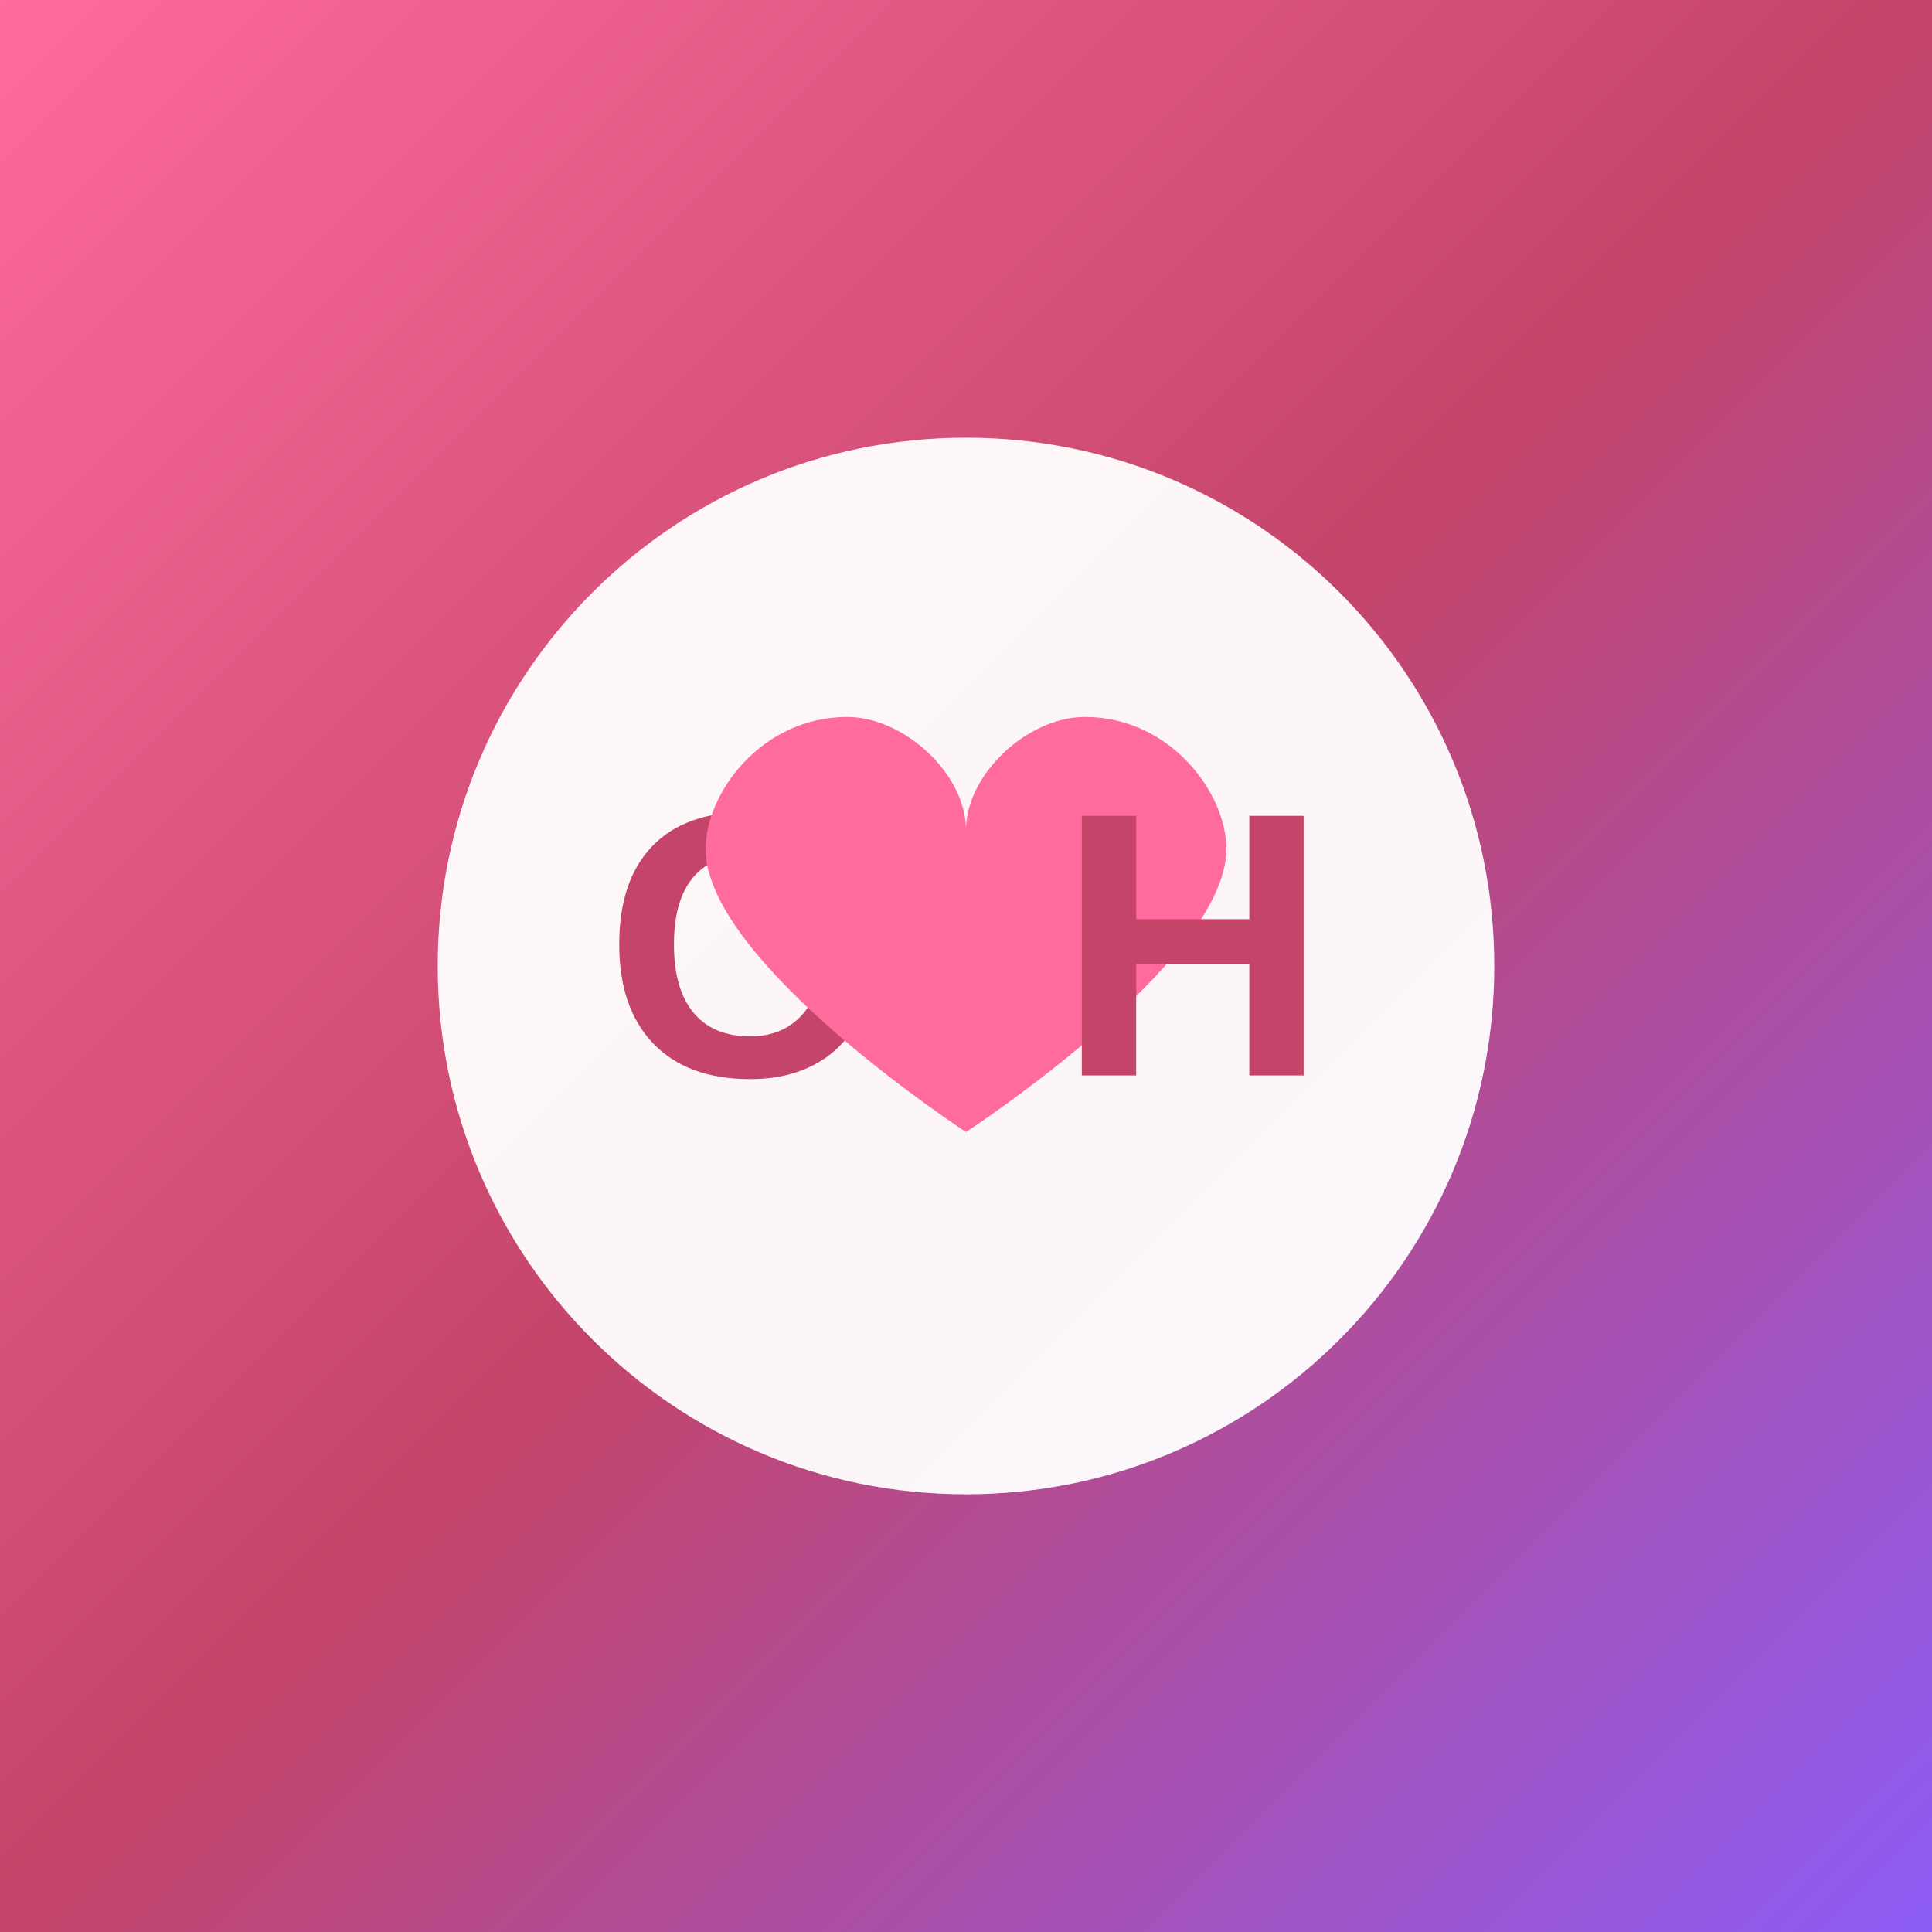
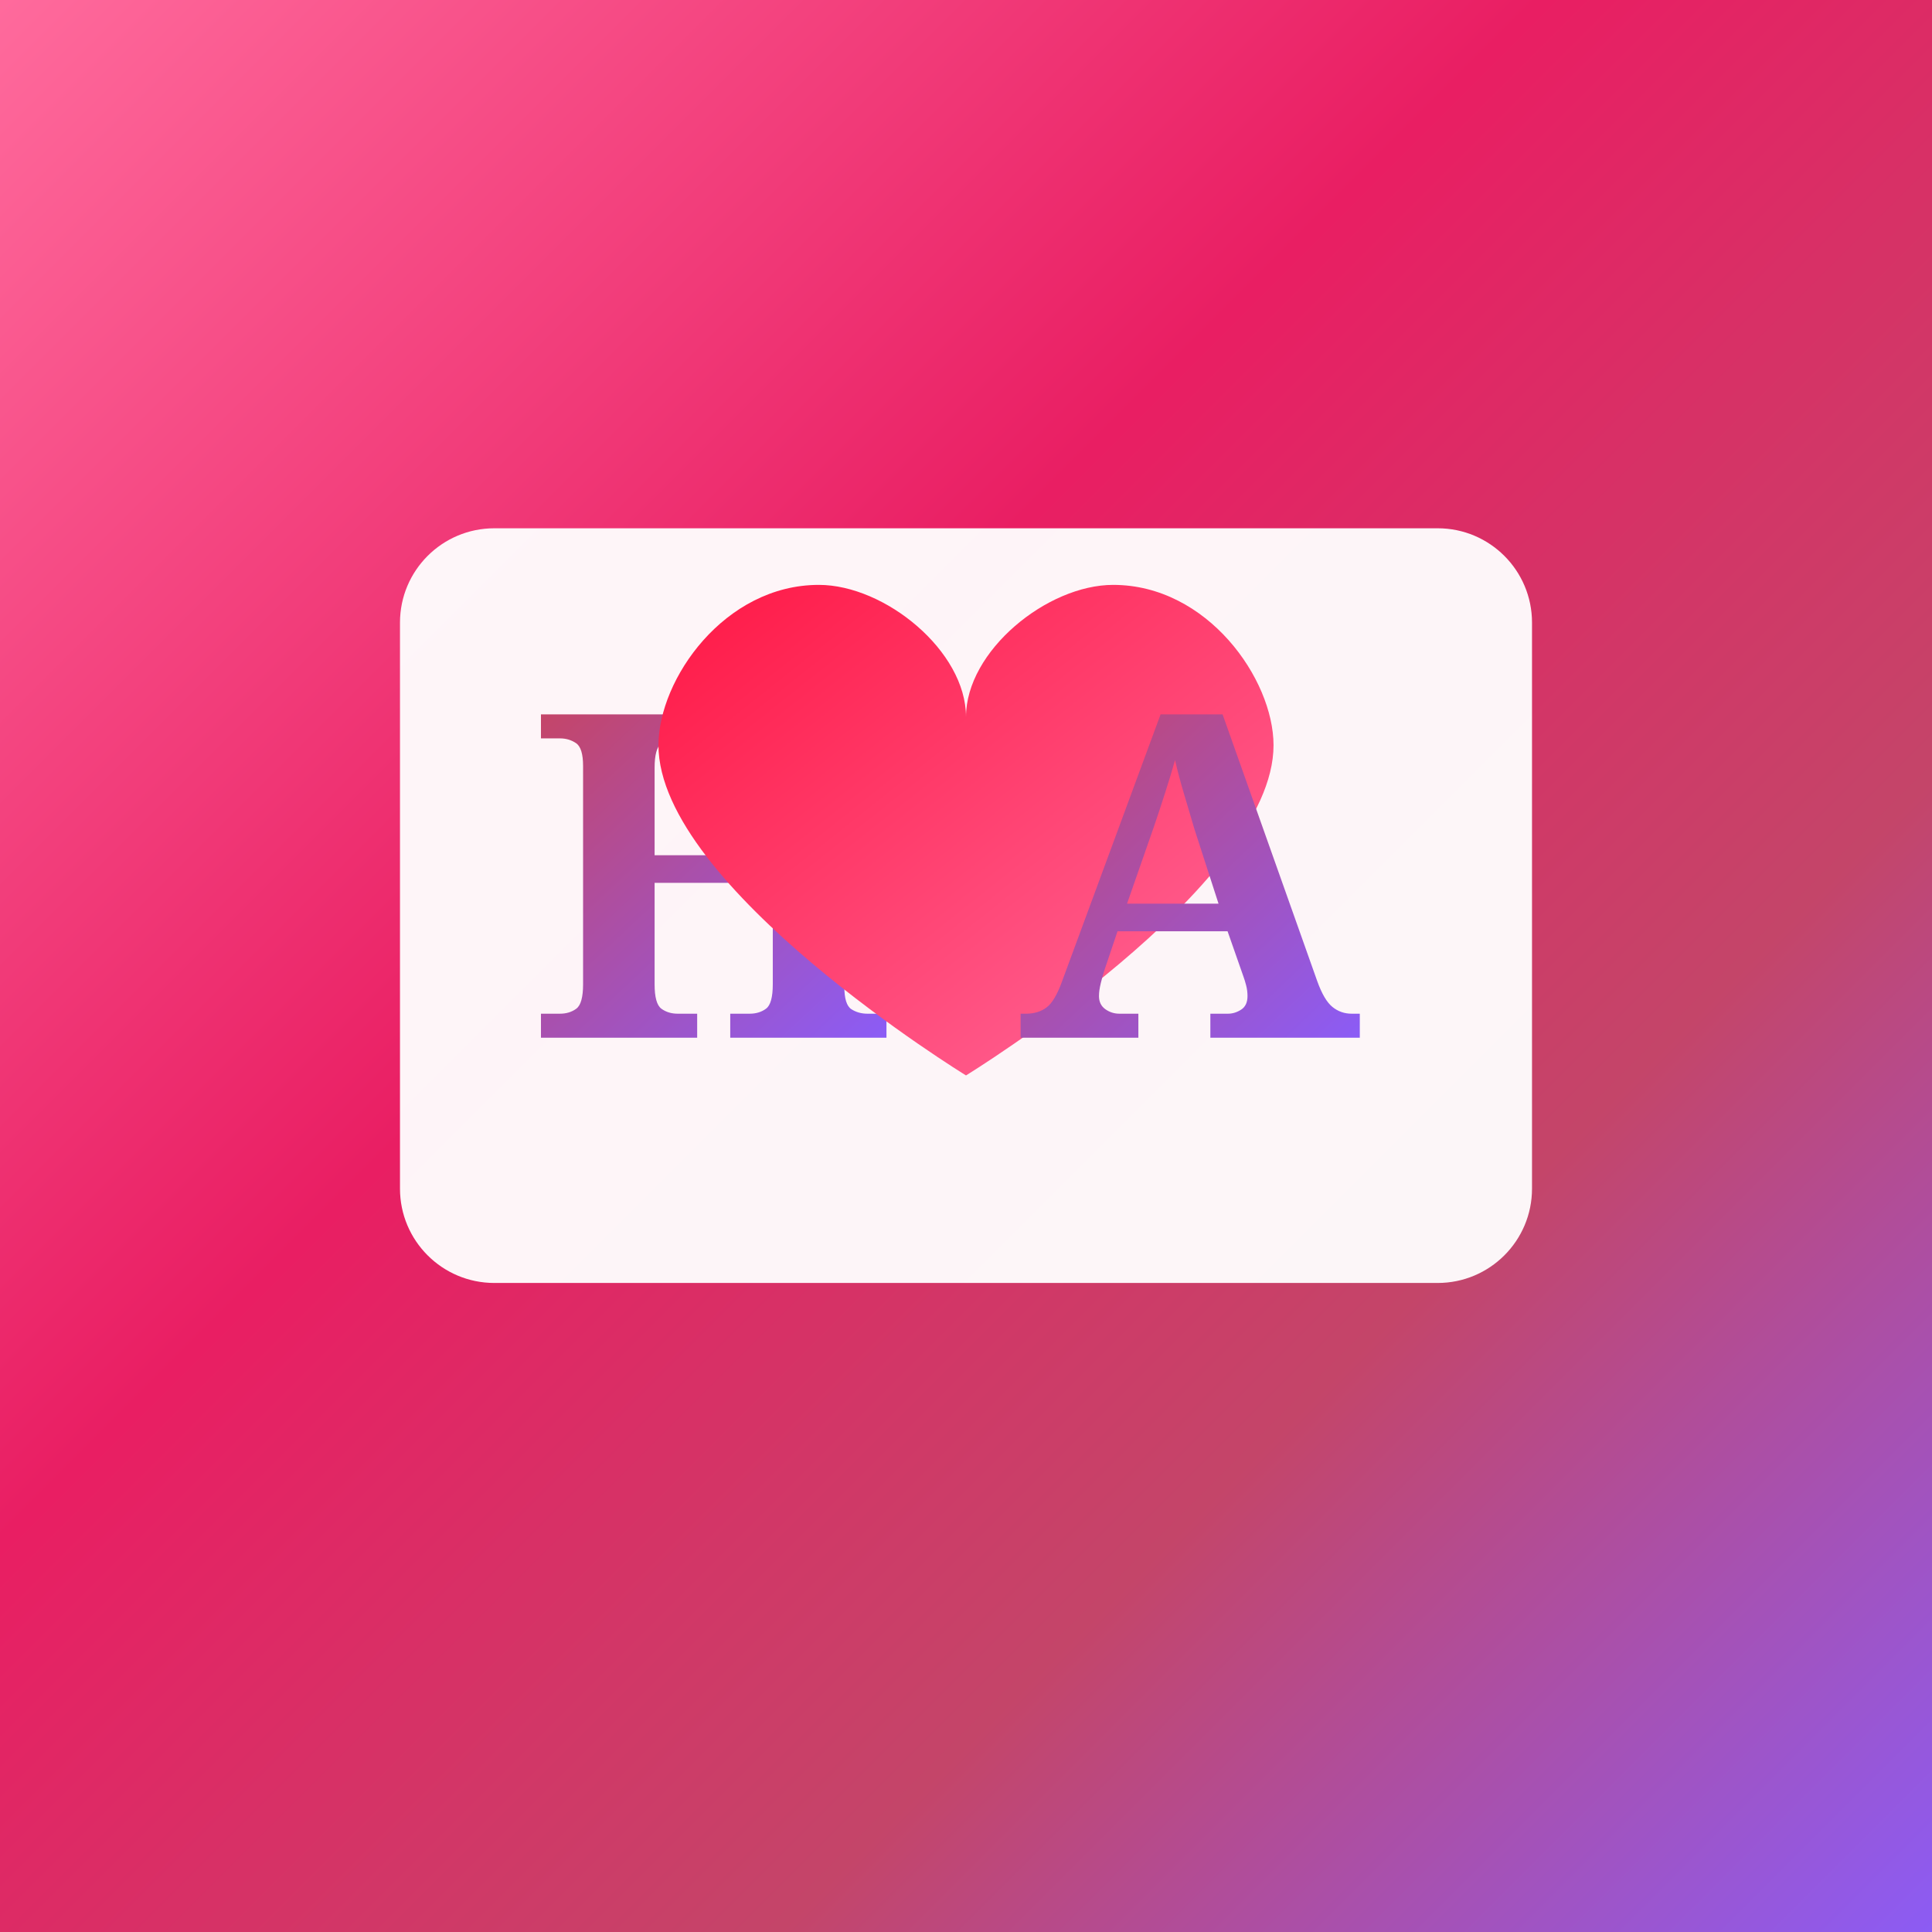
<svg xmlns="http://www.w3.org/2000/svg" width="1024" height="1024" viewBox="0 0 1024 1024">
  <defs>
    <linearGradient id="bg2" x1="0%" y1="0%" x2="100%" y2="100%">
      <stop offset="0%" style="stop-color:#FF6B9D" />
-       <stop offset="50%" style="stop-color:#C44569" />
+       <stop offset="40%" style="stop-color:#E91E63" />
+       <stop offset="70%" style="stop-color:#C44569" />
      <stop offset="100%" style="stop-color:#8B5CF6" />
+     </linearGradient>
+     <linearGradient id="letterGrad2" x1="0%" y1="0%" x2="100%" y2="100%">
+       <stop offset="0%" style="stop-color:#C44569" />
+       <stop offset="100%" style="stop-color:#8B5CF6" />
+     </linearGradient>
+     <linearGradient id="heartGrad2" x1="0%" y1="0%" x2="100%" y2="100%">
+       <stop offset="0%" style="stop-color:#FF1744" />
+       <stop offset="100%" style="stop-color:#FF6B9D" />
    </linearGradient>
  </defs>
  <rect width="1024" height="1024" fill="url(#bg2)" />
-   <circle cx="512" cy="512" r="280" fill="white" opacity="0.95" />
-   <text x="320" y="570" font-family="Arial, sans-serif" font-size="200" font-weight="bold" fill="#C44569">C</text>
-   <path d="M512 440 C512 410, 545 380, 575 380 C620 380, 650 420, 650 450 C650 510, 512 600, 512 600 C512 600, 374 510, 374 450 C374 420, 404 380, 449 380 C479 380, 512 410, 512 440Z" fill="#FF6B9D" />
-   <text x="560" y="570" font-family="Arial, sans-serif" font-size="200" font-weight="bold" fill="#C44569">H</text>
+   <rect x="212" y="280" width="600" height="400" rx="50" fill="white" opacity="0.95" />
+   <text x="280" y="550" font-family="Georgia, serif" font-size="240" font-weight="bold" fill="url(#letterGrad2)">H</text>
+   <path d="M512 380 C512 345, 555 310, 590 310 C640 310, 675 360, 675 395 C675 470, 512 570, 512 570 C512 570, 349 470, 349 395 C349 360, 384 310, 434 310 C469 310, 512 345, 512 380Z" fill="url(#heartGrad2)" />
+   <text x="540" y="550" font-family="Georgia, serif" font-size="240" font-weight="bold" fill="url(#letterGrad2)">A</text>
</svg>
